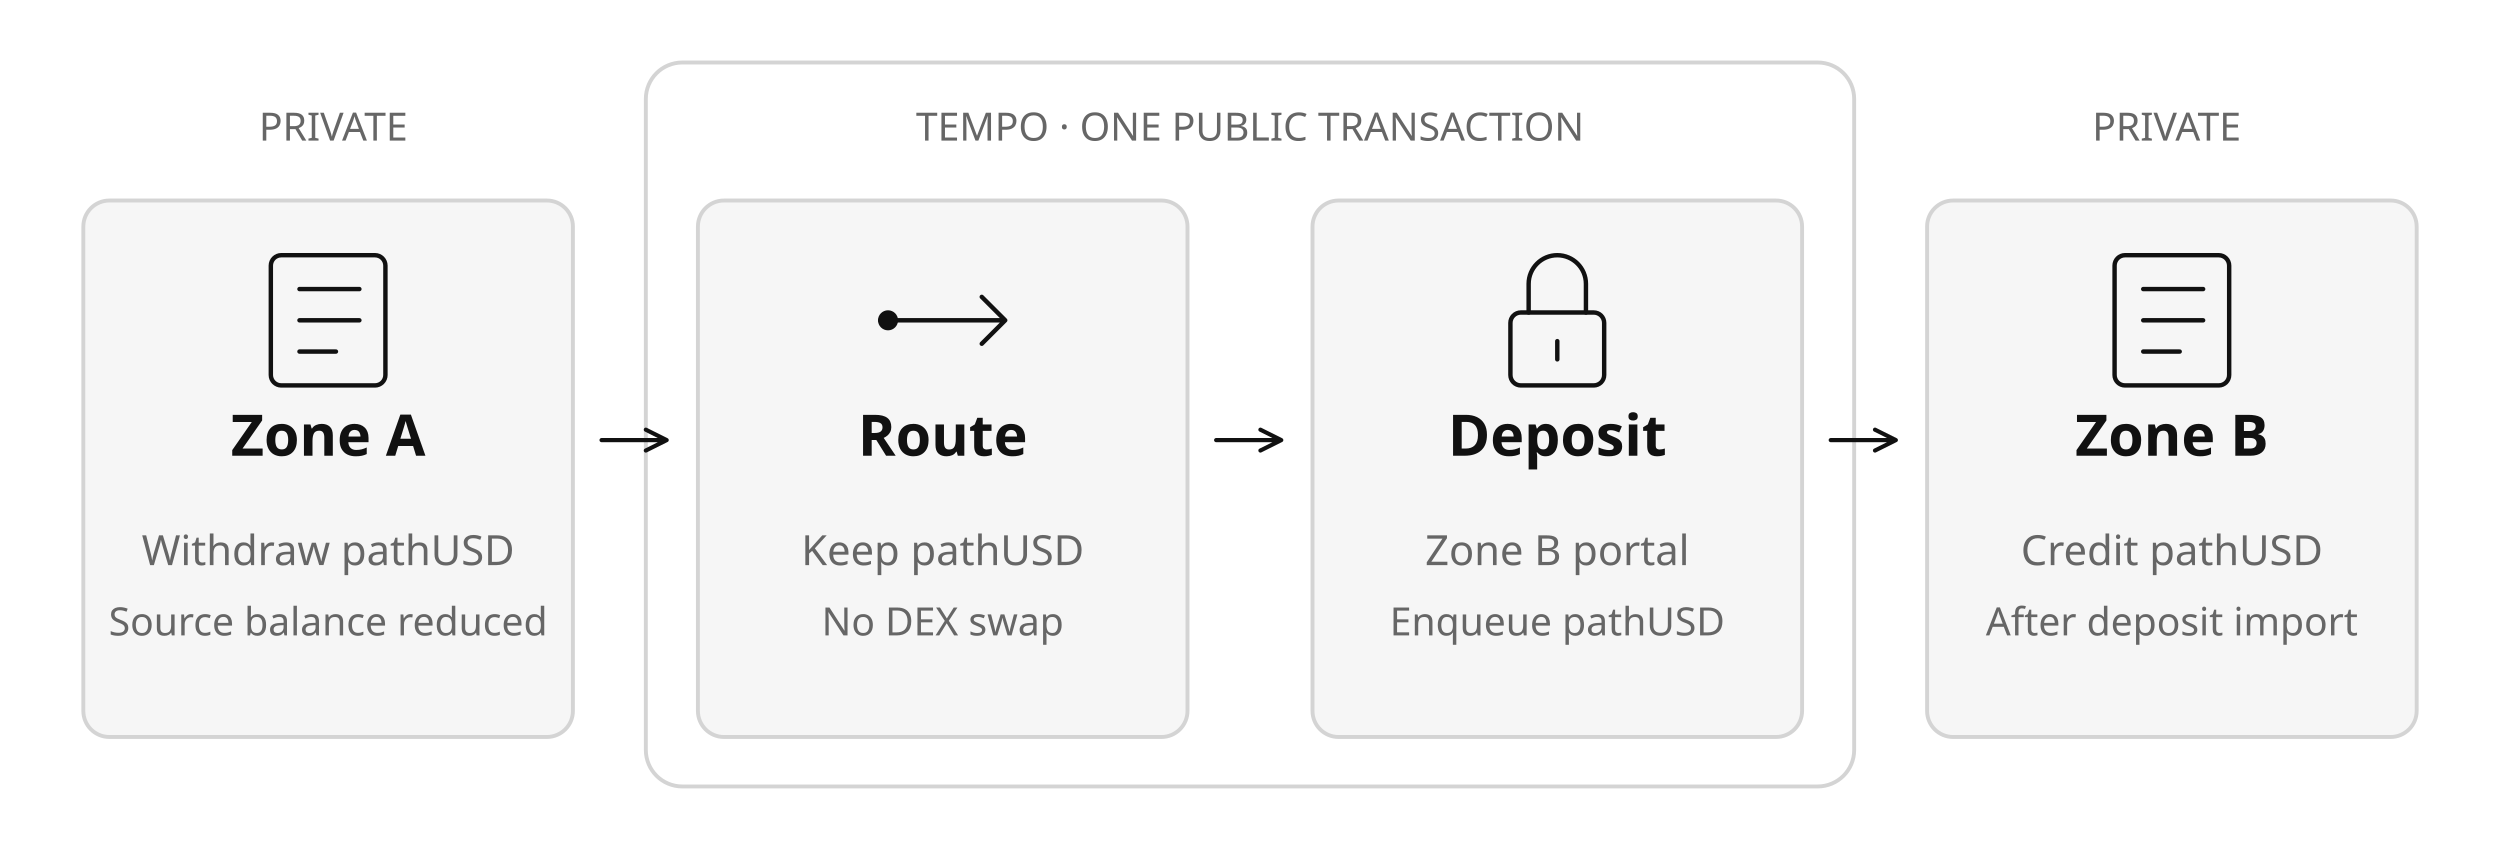
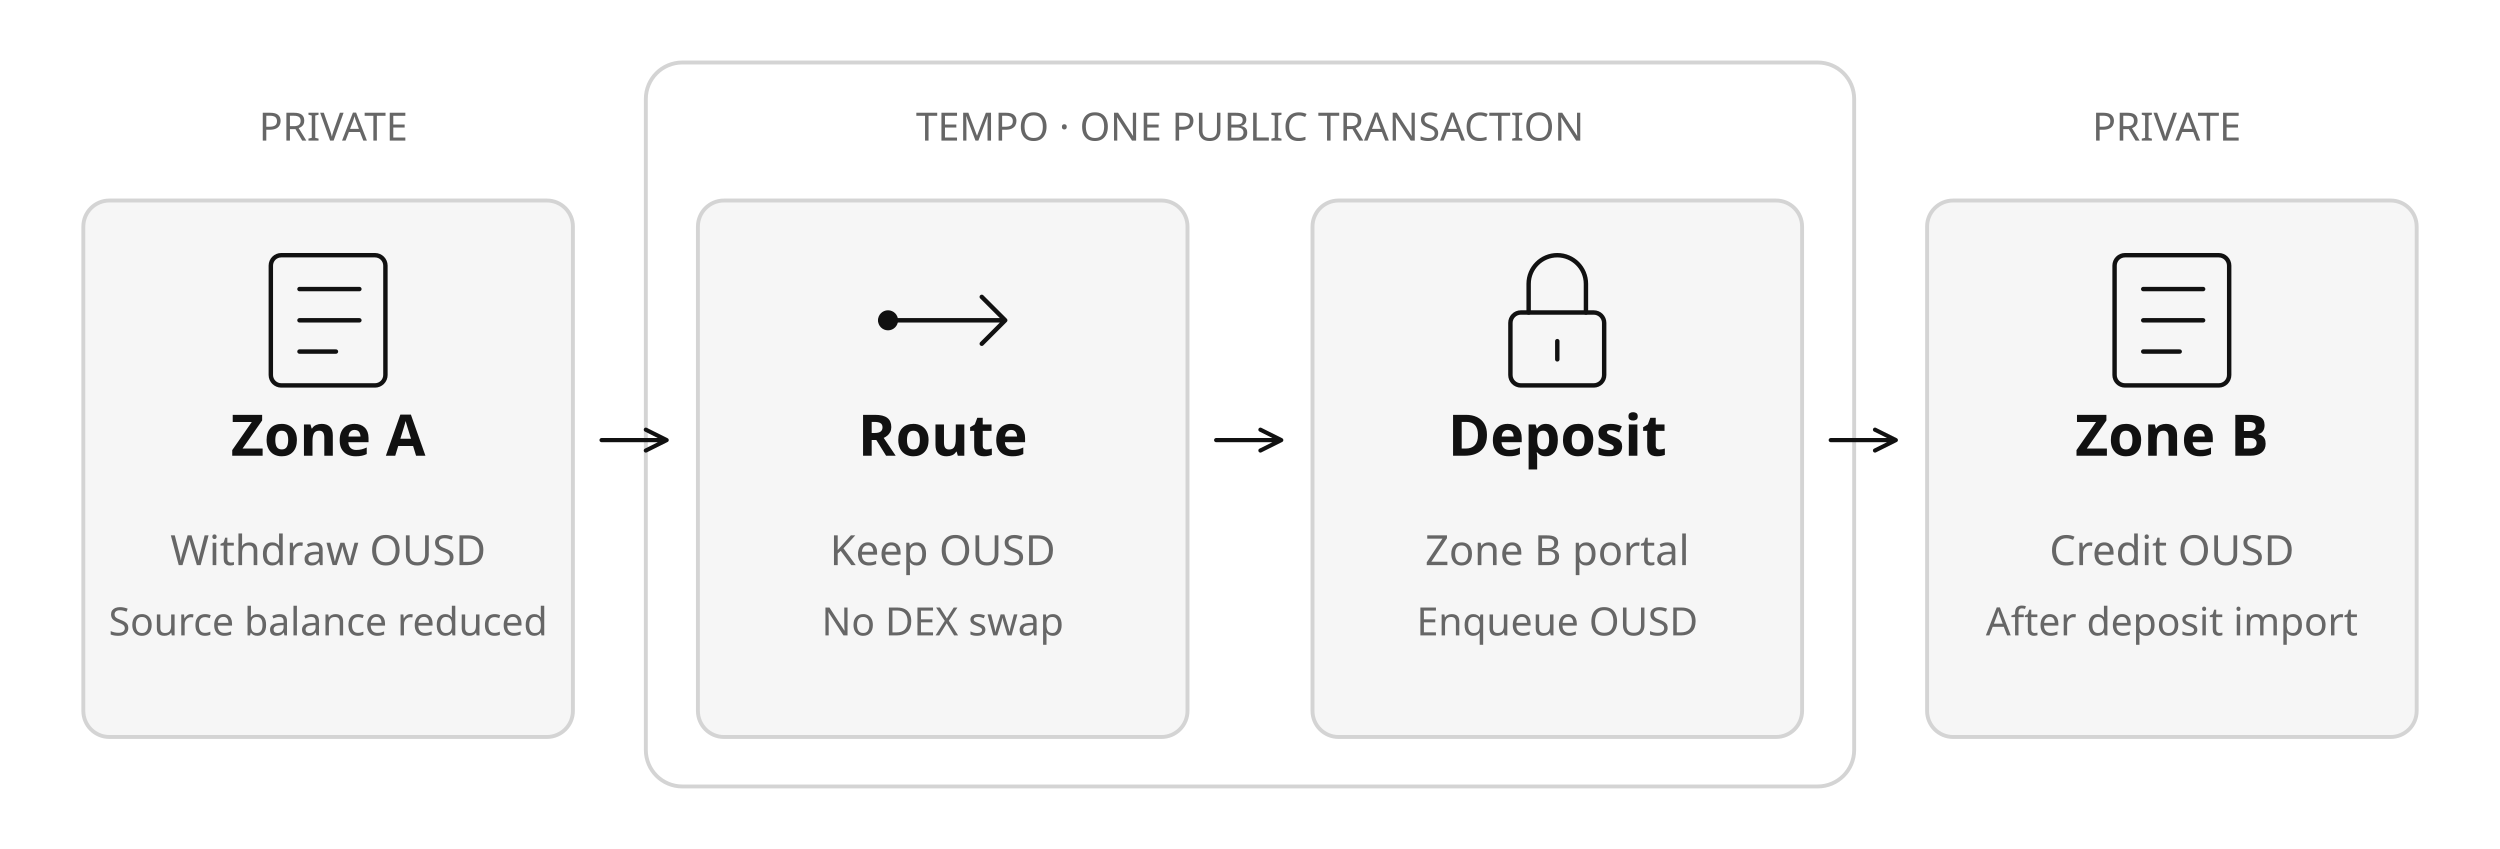
<svg xmlns="http://www.w3.org/2000/svg" width="960" height="326" viewBox="0 81 960 326" fill="none" font-family="Pilat, ui-sans-serif, system-ui, sans-serif" style="color: var(--foreground, #111)">
  <rect x="248" y="105" width="464" height="278" rx="14" fill="none" stroke="var(--diagram-box-border, #d4d4d4)" stroke-width="1.5" />
  <text x="480" y="135" font-size="15" font-weight="500" text-anchor="middle" fill="var(--foreground-secondary, #666)">TEMPO · ONE PUBLIC TRANSACTION</text>
  <text x="128" y="135" font-size="15" font-weight="500" text-anchor="middle" fill="var(--foreground-secondary, #666)">PRIVATE</text>
  <text x="832" y="135" font-size="15" font-weight="500" text-anchor="middle" fill="var(--foreground-secondary, #666)">PRIVATE</text>
  <rect x="32" y="158" width="188" height="206" rx="10" fill="var(--diagram-box, #f6f6f6)" stroke="var(--diagram-box-border, #d4d4d4)" stroke-width="1.5" />
  <g transform="translate(126 204)" fill="none" stroke="currentColor" stroke-width="1.7" stroke-linecap="round" stroke-linejoin="round">
    <rect x="-22" y="-25" width="44" height="50" rx="4" />
    <path d="M-11 -12h23 M-11 0h23 M-11 12h14" />
  </g>
  <text x="126" y="256" font-size="22" font-weight="600" text-anchor="middle" fill="currentColor">Zone A</text>
-   <text x="126" y="298" font-size="16" font-weight="400" text-anchor="middle" fill="var(--foreground-secondary, #666)">Withdraw pathUSD</text>
+   <text x="126" y="298" font-size="16" font-weight="400" text-anchor="middle" fill="var(--foreground-secondary, #666)">Withdraw OUSD</text>
  <text x="126" y="325" font-size="15" font-weight="400" text-anchor="middle" fill="var(--foreground-secondary, #666)">Source balance reduced</text>
  <path d="M231 250 L256 250 M248.00 246.00 L256 250 L248.00 254.00" stroke="currentColor" stroke-width="1.6" fill="none" stroke-linecap="round" stroke-linejoin="round" />
  <rect x="268" y="158" width="188" height="206" rx="10" fill="var(--diagram-box, #f6f6f6)" stroke="var(--diagram-box-border, #d4d4d4)" stroke-width="1.5" />
  <g transform="translate(362 204)" fill="none" stroke="currentColor" stroke-width="1.7" stroke-linecap="round" stroke-linejoin="round">
    <path d="M-24 0h48 M15 -9l9 9-9 9" />
    <circle cx="-21" cy="0" r="3" fill="currentColor" />
  </g>
  <text x="362" y="256" font-size="22" font-weight="600" text-anchor="middle" fill="currentColor">Route</text>
-   <text x="362" y="298" font-size="16" font-weight="400" text-anchor="middle" fill="var(--foreground-secondary, #666)">Keep pathUSD</text>
+   <text x="362" y="298" font-size="16" font-weight="400" text-anchor="middle" fill="var(--foreground-secondary, #666)">Keep OUSD</text>
  <text x="362" y="325" font-size="15" font-weight="400" text-anchor="middle" fill="var(--foreground-secondary, #666)">No DEX swap</text>
  <path d="M467 250 L492 250 M484.00 246.00 L492 250 L484.00 254.00" stroke="currentColor" stroke-width="1.6" fill="none" stroke-linecap="round" stroke-linejoin="round" />
  <rect x="504" y="158" width="188" height="206" rx="10" fill="var(--diagram-box, #f6f6f6)" stroke="var(--diagram-box-border, #d4d4d4)" stroke-width="1.5" />
  <g transform="translate(598 204)" fill="none" stroke="currentColor" stroke-width="1.7" stroke-linecap="round" stroke-linejoin="round">
    <rect x="-18" y="-3" width="36" height="28" rx="4" />
    <path d="M-11 -3v-11a11 11 0 0122 0v11 M0 8v7" />
  </g>
  <text x="598" y="256" font-size="22" font-weight="600" text-anchor="middle" fill="currentColor">Deposit</text>
  <text x="598" y="298" font-size="16" font-weight="400" text-anchor="middle" fill="var(--foreground-secondary, #666)">Zone B portal</text>
-   <text x="598" y="325" font-size="15" font-weight="400" text-anchor="middle" fill="var(--foreground-secondary, #666)">Enqueue pathUSD</text>
+   <text x="598" y="325" font-size="15" font-weight="400" text-anchor="middle" fill="var(--foreground-secondary, #666)">Enqueue OUSD</text>
  <path d="M703 250 L728 250 M720.00 246.00 L728 250 L720.00 254.00" stroke="currentColor" stroke-width="1.6" fill="none" stroke-linecap="round" stroke-linejoin="round" />
  <rect x="740" y="158" width="188" height="206" rx="10" fill="var(--diagram-box, #f6f6f6)" stroke="var(--diagram-box-border, #d4d4d4)" stroke-width="1.5" />
  <g transform="translate(834 204)" fill="none" stroke="currentColor" stroke-width="1.7" stroke-linecap="round" stroke-linejoin="round">
    <rect x="-22" y="-25" width="44" height="50" rx="4" />
    <path d="M-11 -12h23 M-11 0h23 M-11 12h14" />
  </g>
  <text x="834" y="256" font-size="22" font-weight="600" text-anchor="middle" fill="currentColor">Zone B</text>
-   <text x="834" y="298" font-size="16" font-weight="400" text-anchor="middle" fill="var(--foreground-secondary, #666)">Credit pathUSD</text>
+   <text x="834" y="298" font-size="16" font-weight="400" text-anchor="middle" fill="var(--foreground-secondary, #666)">Credit OUSD</text>
  <text x="834" y="325" font-size="15" font-weight="400" text-anchor="middle" fill="var(--foreground-secondary, #666)">After deposit import</text>
</svg>
